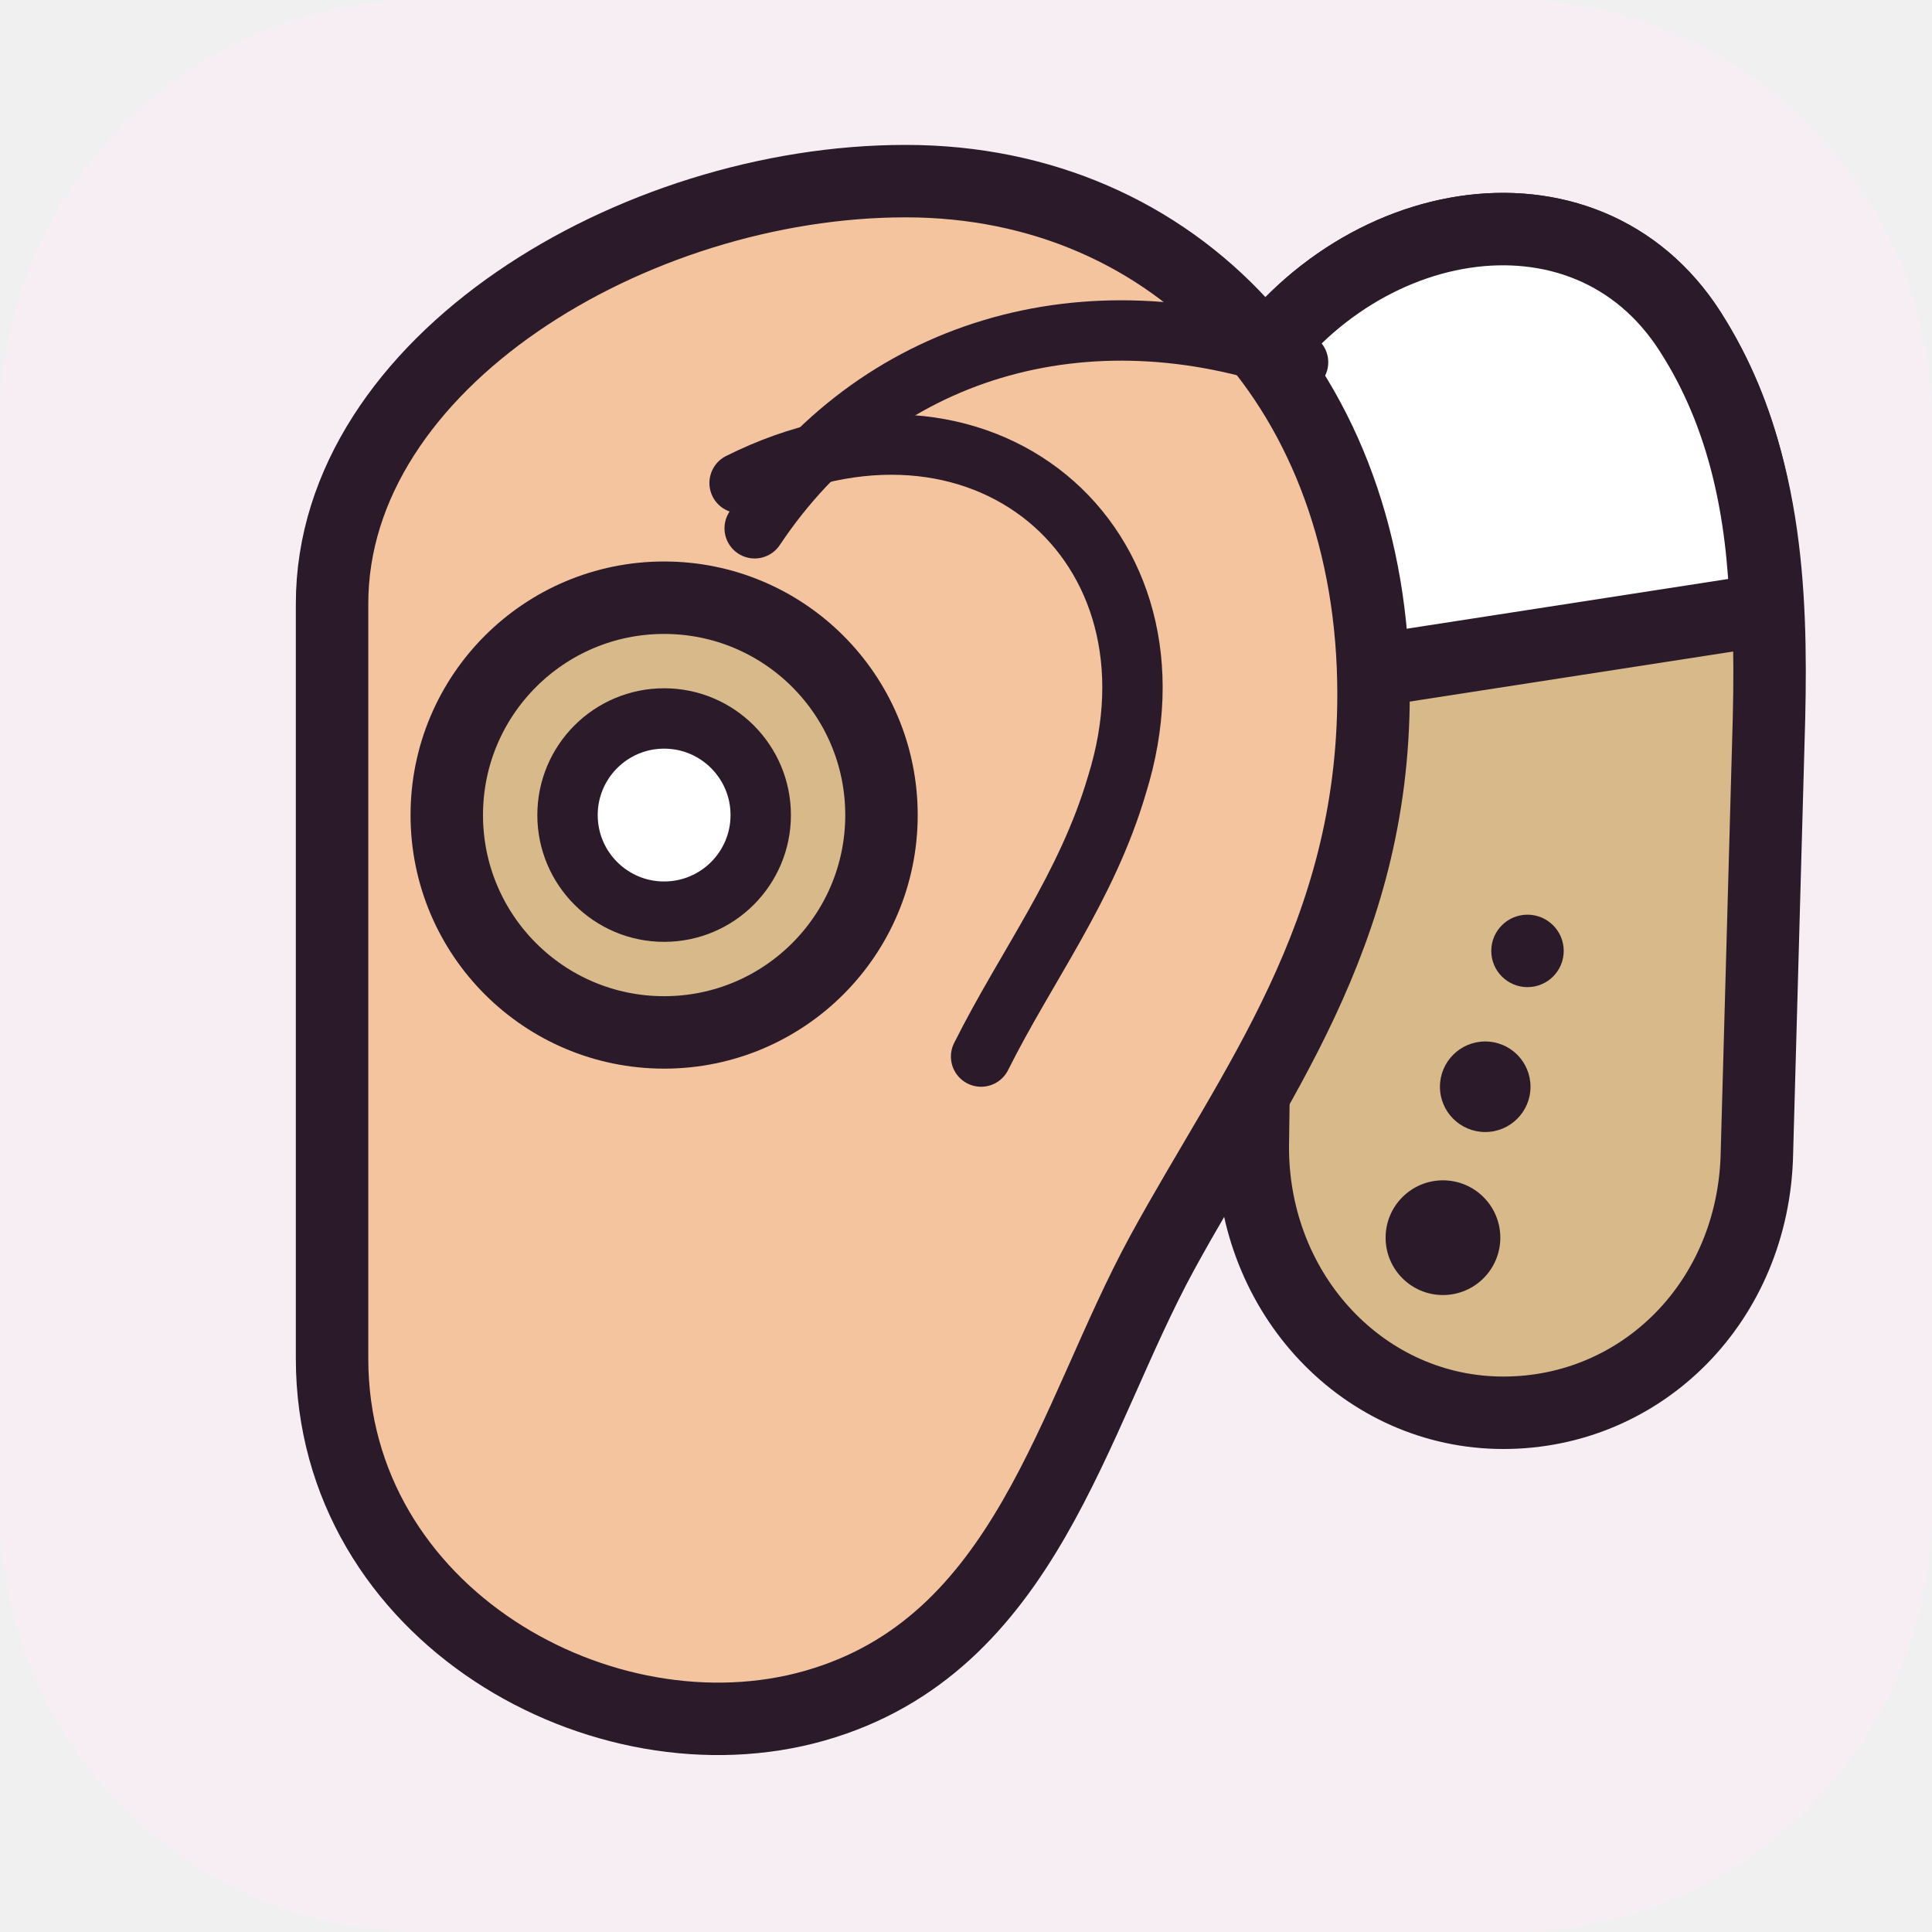
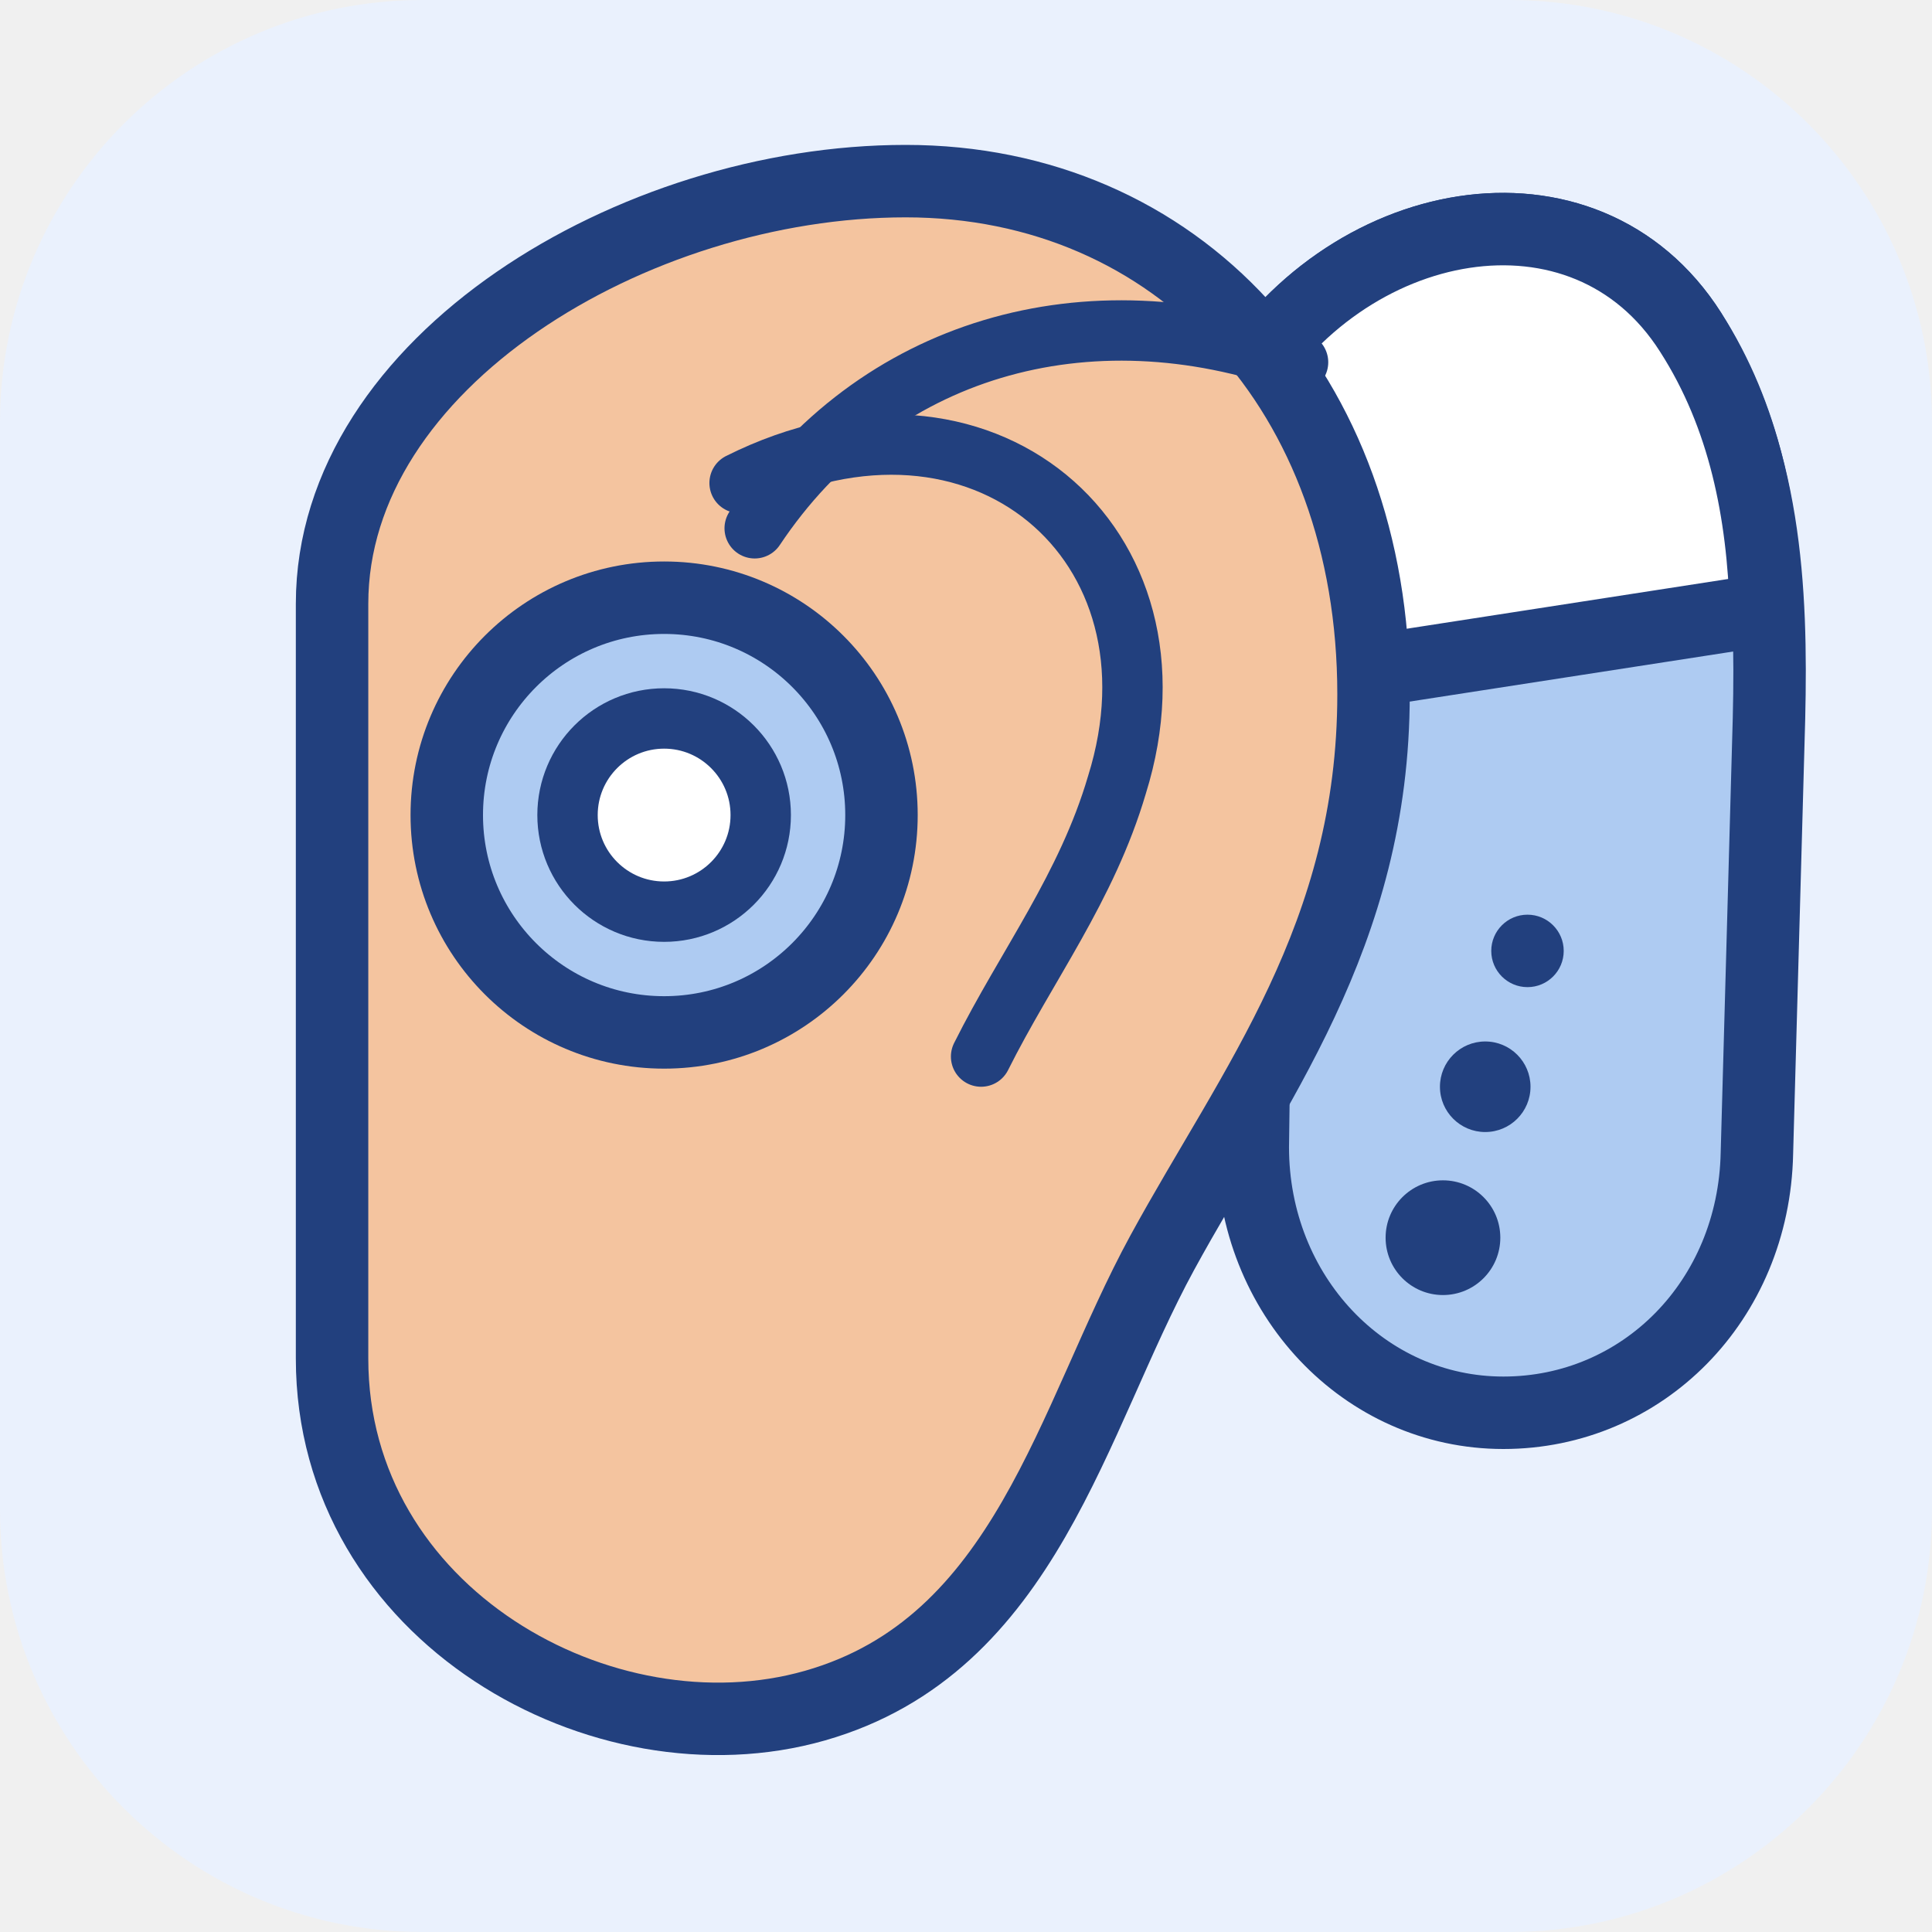
<svg xmlns="http://www.w3.org/2000/svg" viewBox="0 0 64 64">
-   <rect width="64" height="64" rx="14" fill="#f7eef4" />
-   <g stroke="#2b1b2a" stroke-width="2.4" stroke-linejoin="round" stroke-linecap="round">
-     <path fill="#d8b98a" d="M41 13c3.5-6 11.5-7.5 15-2 2.5 4 2.7 8.5 2.6 12.8l-.4 14.4c-.1 4.9-3.8 8.6-8.4 8.6s-8.3-3.9-8.3-8.8l.2-15c0-4.6-2.5-6.9-.7-10Z" />
+   <rect width="64" height="64" rx="14" fill="#eaf1fd" />
+   <g stroke="#22407e" stroke-width="2.4" stroke-linejoin="round" stroke-linecap="round">
+     <path fill="#aecbf2" d="M41 13c3.5-6 11.5-7.5 15-2 2.5 4 2.7 8.5 2.6 12.8l-.4 14.4c-.1 4.9-3.8 8.6-8.4 8.6s-8.3-3.9-8.3-8.8l.2-15c0-4.6-2.5-6.9-.7-10Z" />
    <path fill="#ffffff" d="M41 13c3.5-6 11.5-7.5 15-2 1.8 2.8 2.4 6 2.5 9.2l-16.8 2.6c0-4.4-2.5-6.8-.7-9.8Z" />
    <path fill="#f4c49f" d="M30 6c9 0 15.5 7 15.5 17 0 8-4 13-7 18.5-3 5.5-4.5 13-11.5 15-7 2-16-3-16-11.5V20C11 12 21 6 30 6Z" />
    <path fill="none" stroke-width="2" d="M24.5 16c8-4 15 2 12.5 10-1 3.4-3 6-4.5 9" />
    <path fill="none" stroke-width="2" d="M43 12c-7-2.5-14-.5-18 5.5" />
-     <circle cx="22" cy="27" r="7.2" fill="#d8b98a" />
+     <circle cx="22" cy="27" r="7.2" fill="#aecbf2" />
    <circle cx="22" cy="27" r="3.2" fill="#ffffff" stroke-width="2" />
  </g>
-   <circle cx="50.6" cy="31.5" r="1.2" fill="#2b1b2a" />
-   <circle cx="49.2" cy="36" r="1.5" fill="#2b1b2a" />
-   <circle cx="47.8" cy="41" r="1.9" fill="#2b1b2a" />
+   <circle cx="50.6" cy="31.5" r="1.2" fill="#22407e" />
+   <circle cx="49.2" cy="36" r="1.5" fill="#22407e" />
+   <circle cx="47.8" cy="41" r="1.9" fill="#22407e" />
</svg>
